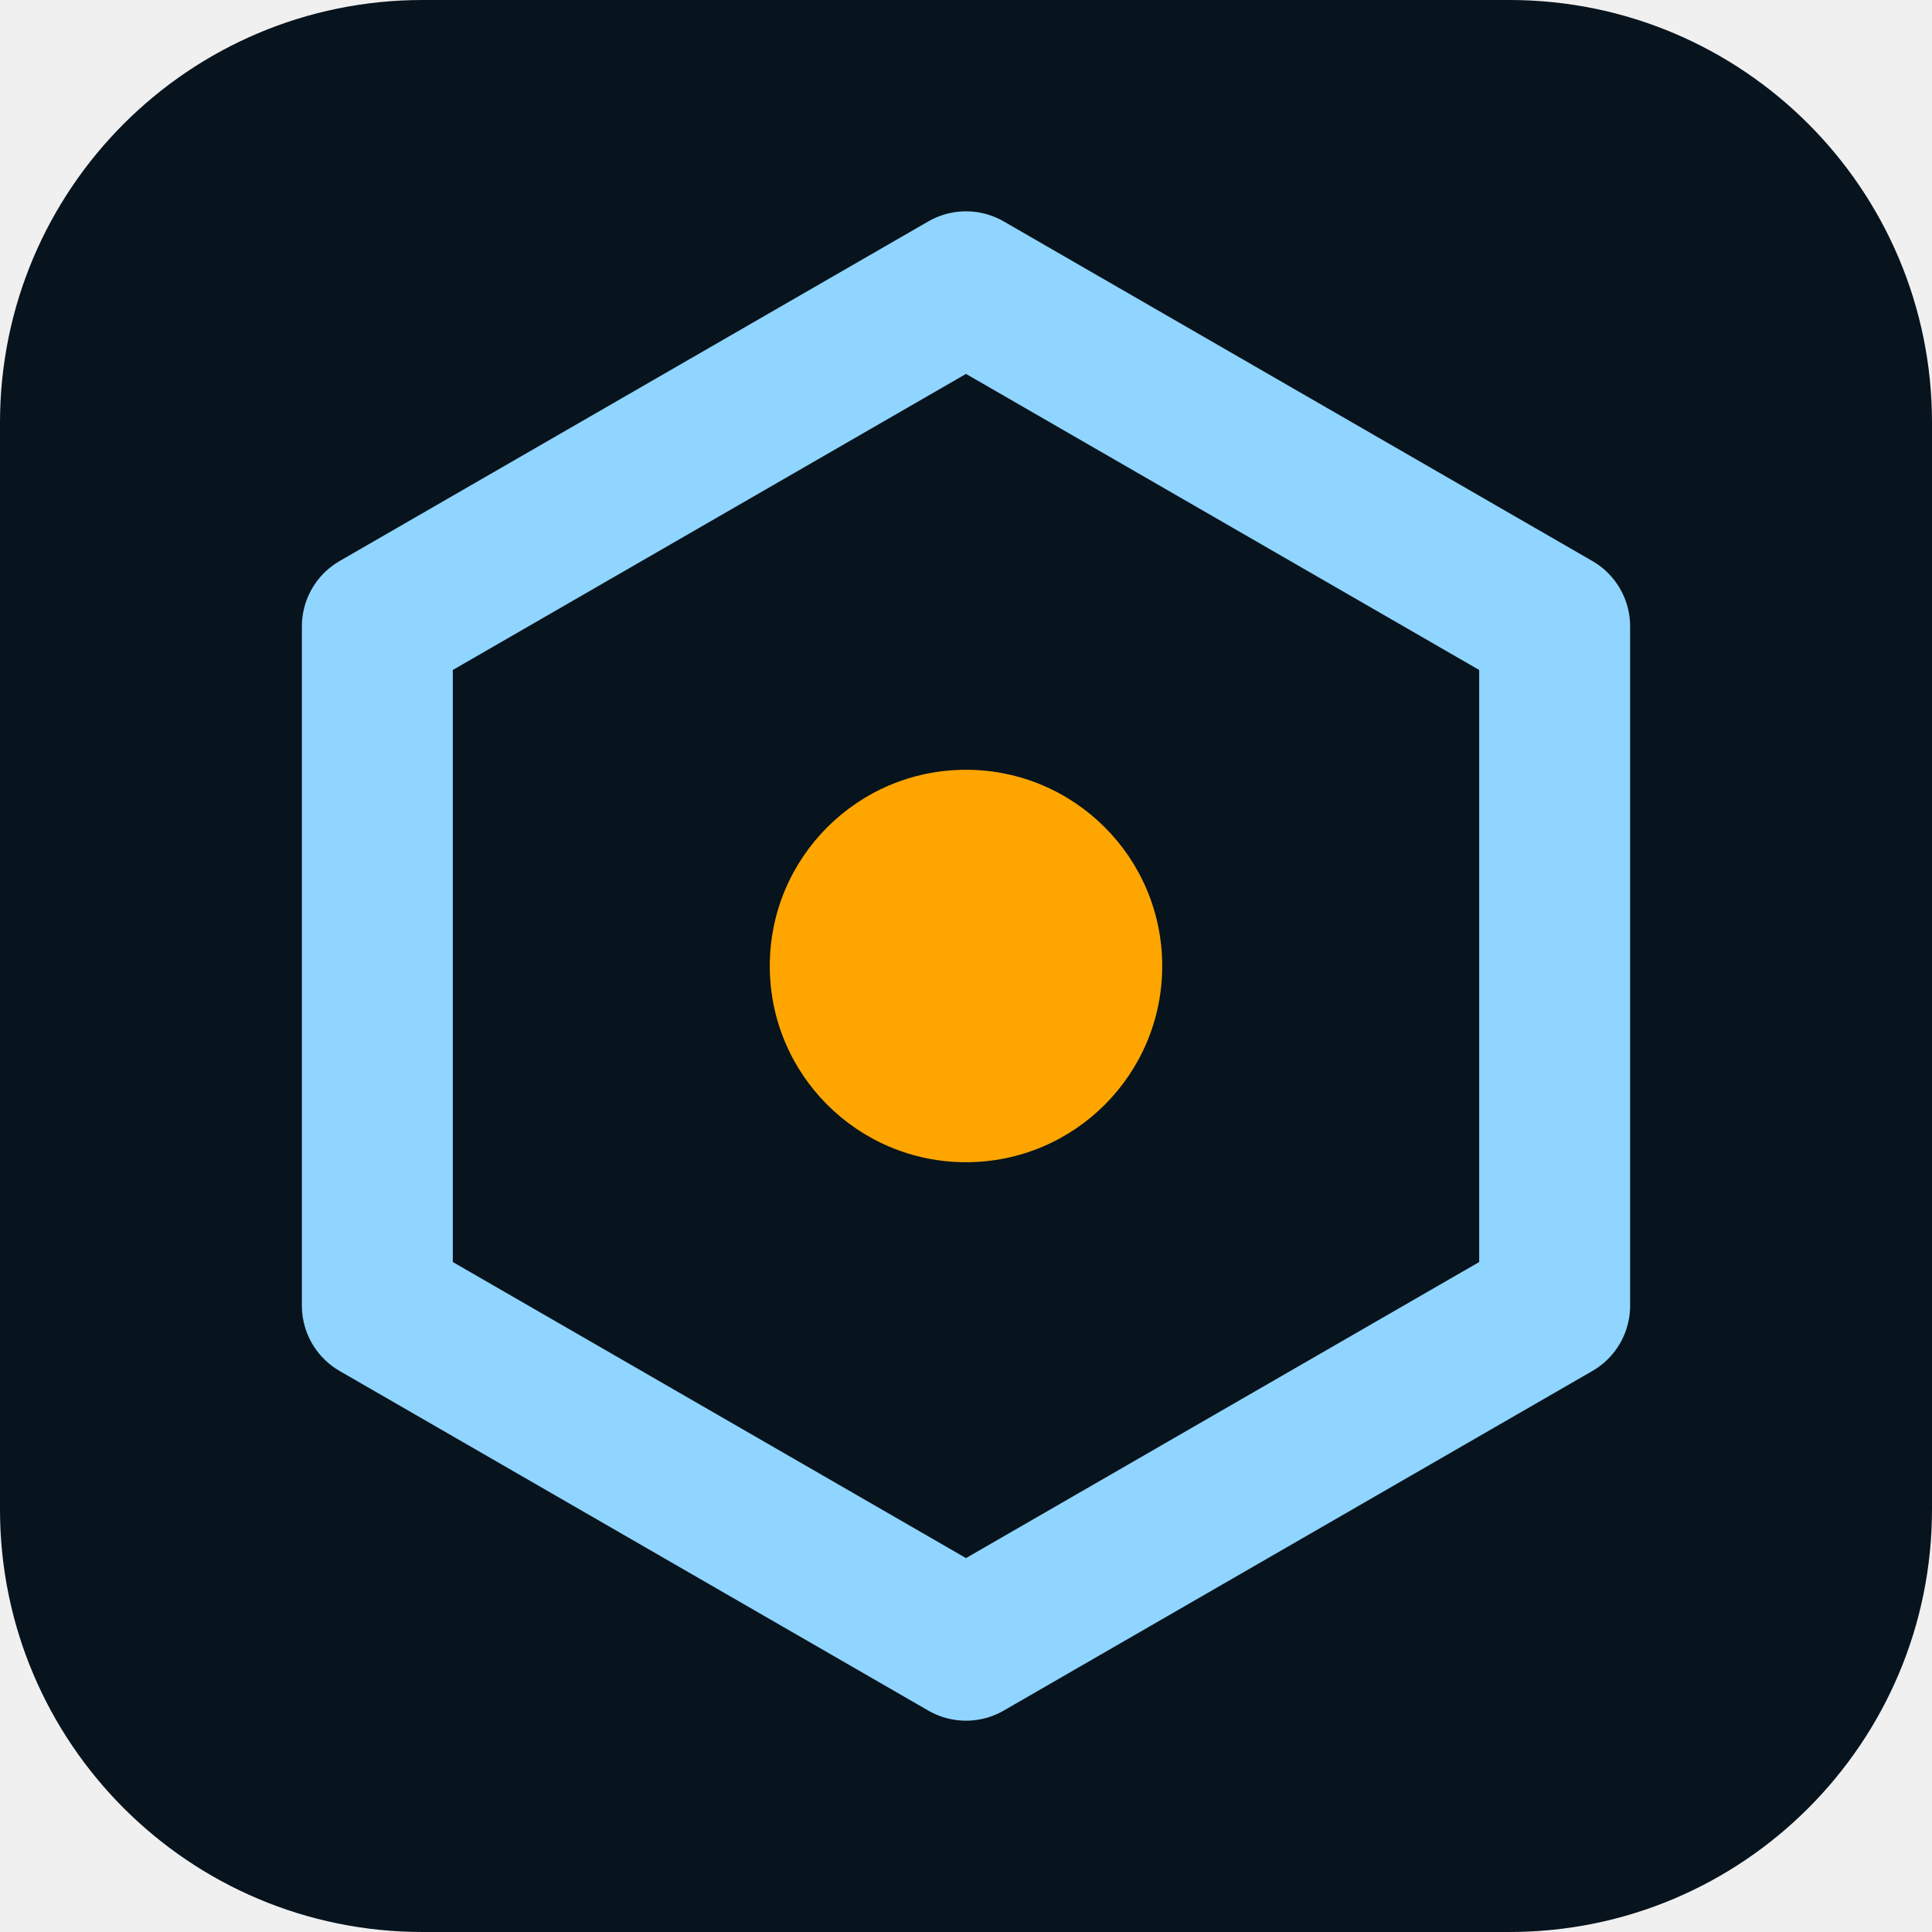
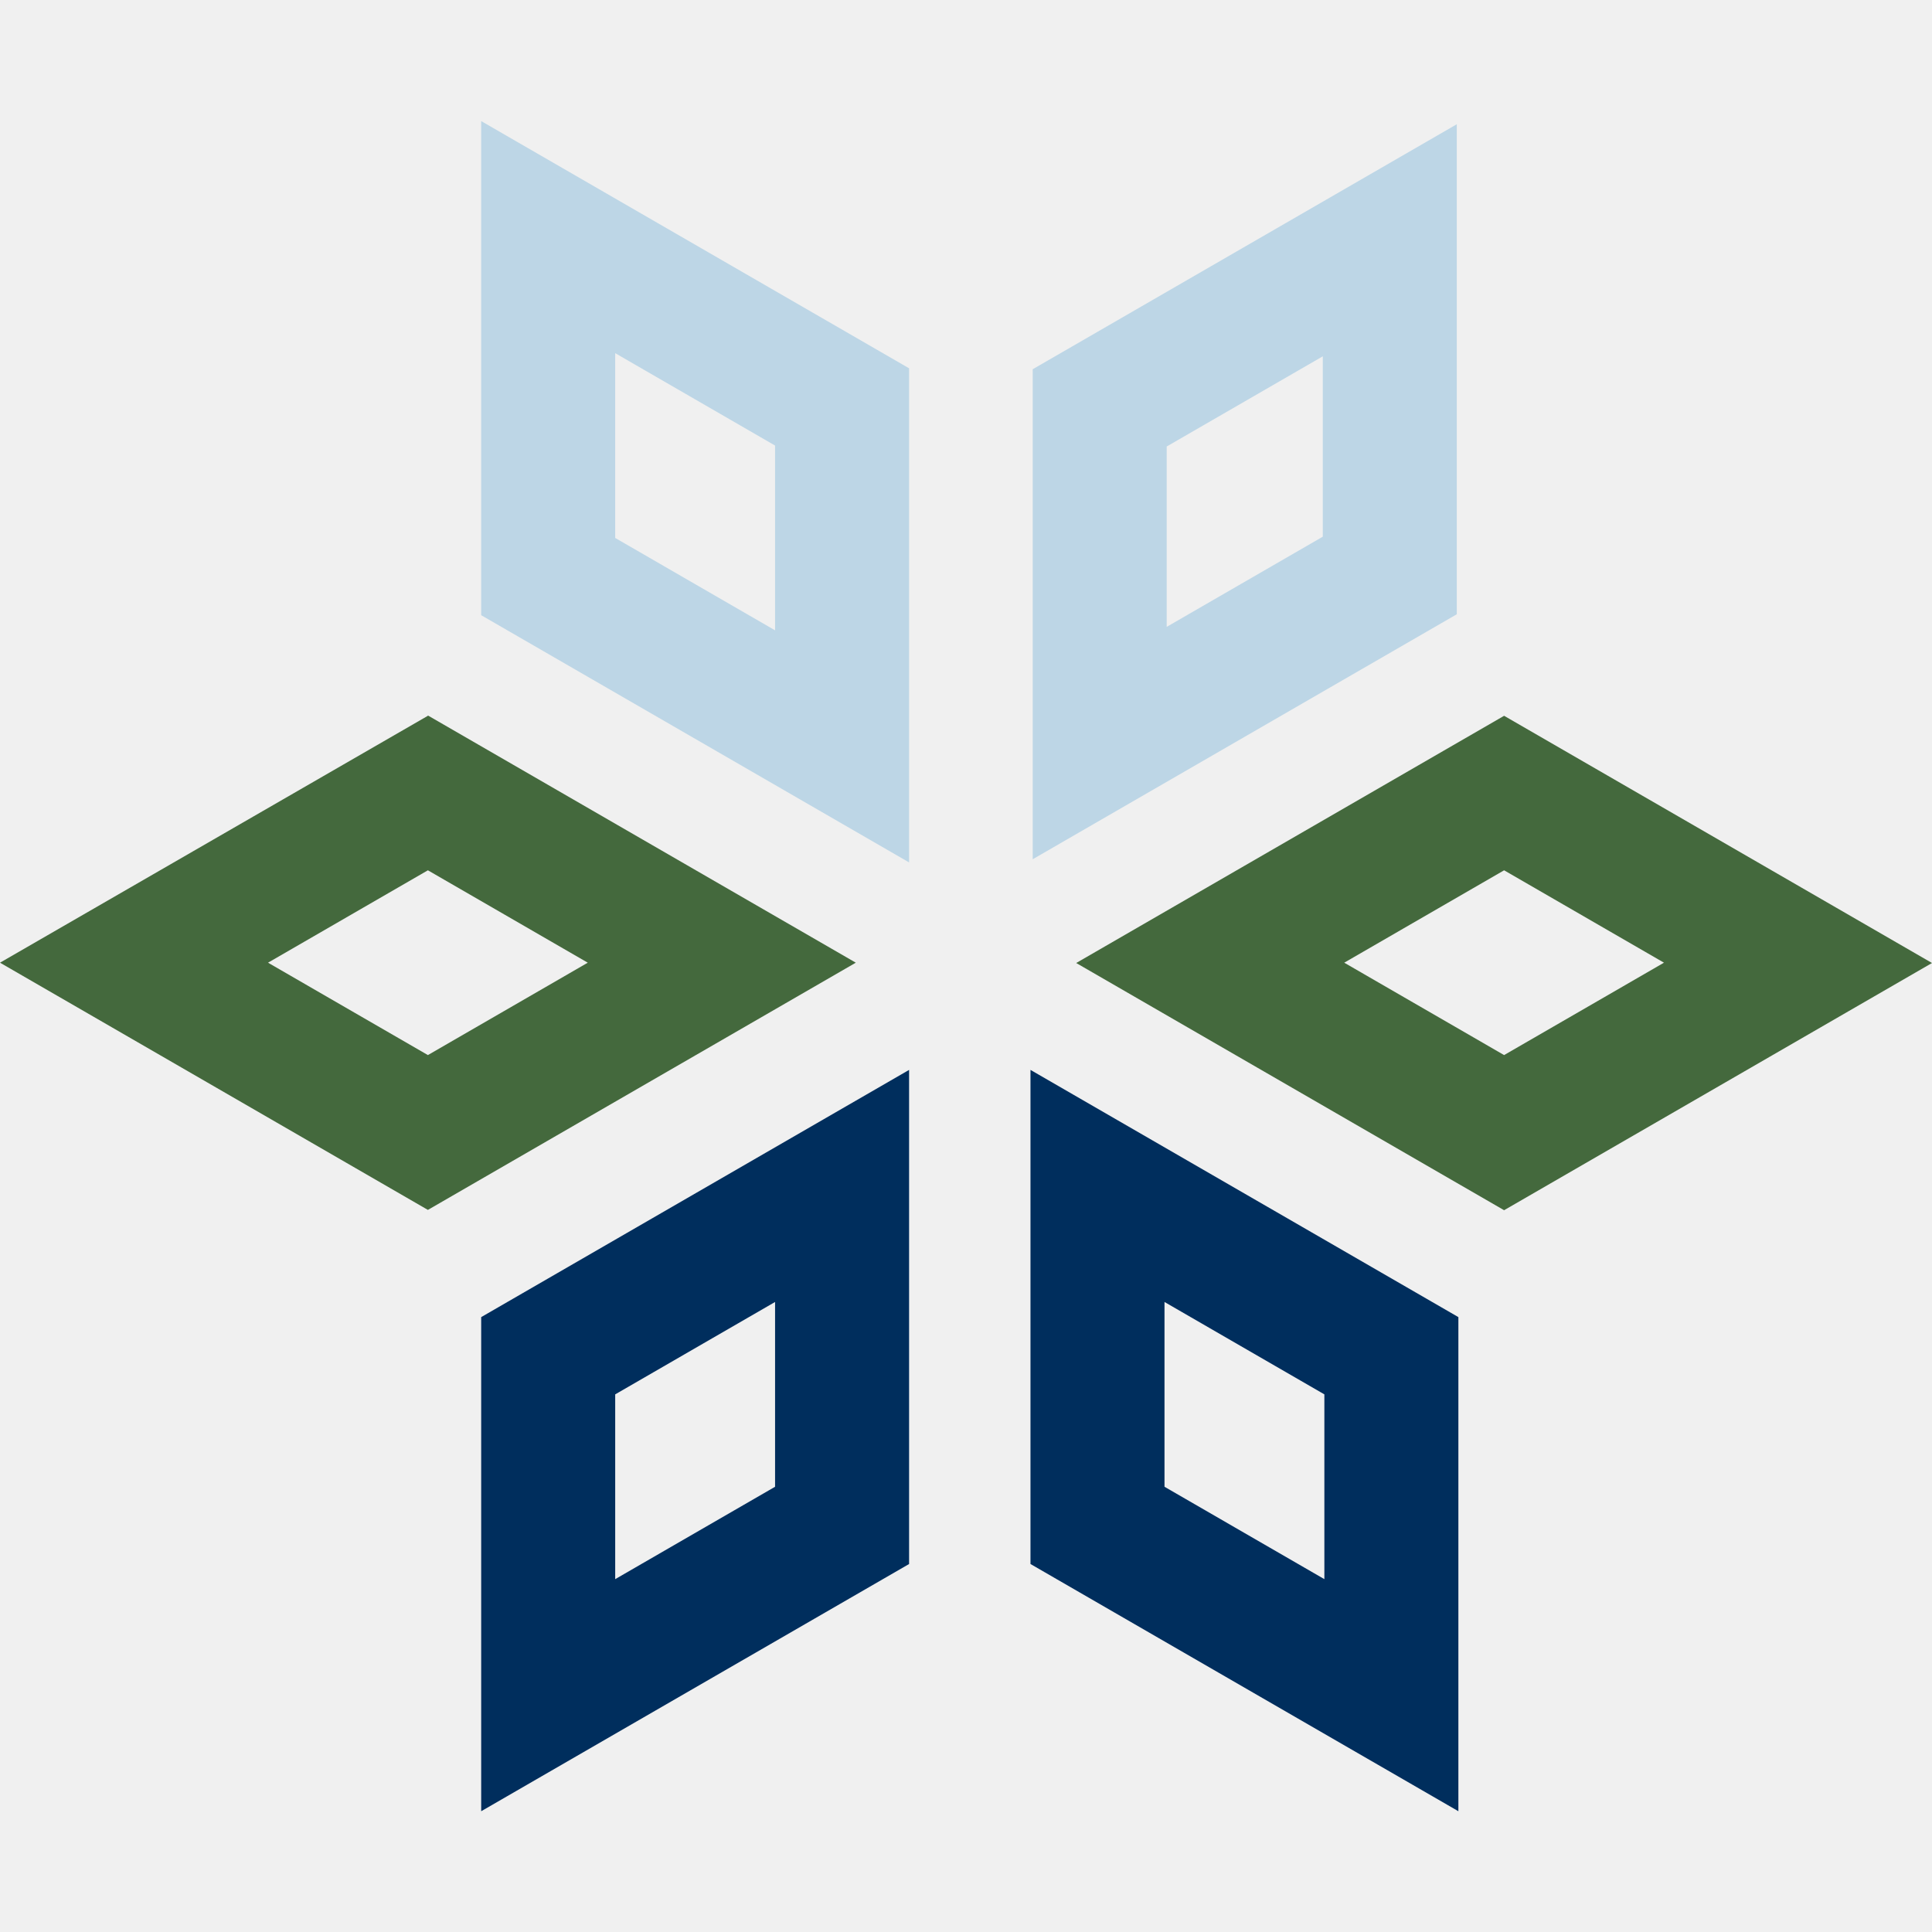
- <svg xmlns="http://www.w3.org/2000/svg" viewBox="0 0 64 64">
-   <rect width="64" height="64" rx="14" fill="#07131d" />
-   <path d="M32 9.5 51.5 20.75v22.5L32 54.5 12.5 43.25v-22.5Z" fill="none" stroke="#8fd5ff" stroke-width="5" stroke-linejoin="round" />
-   <circle cx="32" cy="32" r="6.5" fill="#ffa500" />
+ <svg xmlns="http://www.w3.org/2000/svg" version="1.1" width="1000" height="1000">
+   <style>
+     #light-icon {
+       display: inline;
+     }
+     #dark-icon {
+       display: none;
+     }
+ 
+     @media (prefers-color-scheme: dark) {
+       #light-icon {
+         display: none;
+       }
+       #dark-icon {
+         display: inline;
+       }
+     }
+   </style>
+   <g id="light-icon">
+     <svg version="1.1" width="1000" height="1000">
+       <g>
+         <g transform="matrix(16.3212,0,0,16.3212,-5.684341886080802e-14,62.67341)">
+           <svg version="1.1" width="61.27" height="53.59">
+             <svg id="Layer_2" data-name="Layer 2" viewBox="0 0 61.27 53.59">
+               <defs>
+                 <style>
+       .cls-1 {
+         fill: #bdd6e6;
+       }
+ 
+       .cls-2 {
+         fill: #44693d;
+       }
+ 
+       .cls-3 {
+         fill: #002e5d;
+       }
+     </style>
+               </defs>
+               <g id="Layer_1-2" data-name="Layer 1">
+                 <path class="cls-1" d="M19.51,7.36l5.07,2.93v5.86l-5.07-2.93v-5.86M15.26,0v15.67l13.57,7.84V7.84L15.26,0h0Z" />
+                 <path class="cls-2" d="M13.57,23.76l5.07,2.93-5.07,2.93-5.07-2.93,5.07-2.93M13.57,18.86L0,26.69l13.57,7.84,13.57-7.84-13.57-7.84h0Z" />
+                 <path class="cls-2" d="M47.7,23.76l5.07,2.93-5.07,2.93-5.07-2.93,5.07-2.93M47.7,18.86l-13.57,7.84,13.57,7.84,13.57-7.84-13.57-7.84h0Z" />
+                 <path class="cls-3" d="M36.93,37.45l5.07,2.93v5.86l-5.07-2.93v-5.86M32.68,30.09v15.67l13.57,7.84v-15.67l-13.57-7.84h0Z" />
+                 <path class="cls-1" d="M41.95,7.46v5.72l-4.95,2.86v-5.72l4.95-2.86M46.2.1l-13.45,7.77v15.54l13.45-7.77V.1h0Z" />
+                 <path class="cls-3" d="M24.58,37.45v5.86l-5.07,2.93v-5.86l5.07-2.93M28.83,30.09l-13.57,7.84v15.67l13.57-7.84v-15.67h0Z" />
+               </g>
+             </svg>
+           </svg>
+         </g>
+       </g>
+     </svg>
+   </g>
+   <g id="dark-icon">
+     <svg version="1.1" width="1000" height="1000">
+       <g clip-path="url(#SvgjsClipPath1027)">
+         <rect width="1000" height="1000" fill="#ffffff" />
+         <g transform="matrix(16.3212,0,0,16.3212,-5.684341886080802e-14,62.67341)">
+           <svg version="1.1" width="61.27" height="53.59">
+             <svg id="Layer_2" data-name="Layer 2" viewBox="0 0 61.27 53.59">
+               <defs>
+                 <style>
+       .cls-1 {
+         fill: #bdd6e6;
+       }
+ 
+       .cls-2 {
+         fill: #44693d;
+       }
+ 
+       .cls-3 {
+         fill: #002e5d;
+       }
+     </style>
+                 <clipPath id="SvgjsClipPath1027">
+                   <rect width="1000" height="1000" x="0" y="0" rx="200" ry="200" />
+                 </clipPath>
+               </defs>
+               <g id="Layer_1-2" data-name="Layer 1">
+                 <path class="cls-1" d="M19.51,7.36l5.07,2.93v5.86l-5.07-2.93v-5.86M15.26,0v15.67l13.57,7.84V7.84L15.26,0h0Z" />
+                 <path class="cls-2" d="M13.57,23.76l5.07,2.93-5.07,2.93-5.07-2.93,5.07-2.93M13.57,18.86L0,26.69l13.57,7.84,13.57-7.84-13.57-7.84h0Z" />
+                 <path class="cls-2" d="M47.7,23.76l5.07,2.93-5.07,2.93-5.07-2.93,5.07-2.93M47.7,18.86l-13.57,7.84,13.57,7.84,13.57-7.84-13.57-7.84h0Z" />
+                 <path class="cls-3" d="M36.93,37.45l5.07,2.93v5.86l-5.07-2.93v-5.86M32.68,30.09v15.67l13.57,7.84v-15.67l-13.57-7.84h0Z" />
+                 <path class="cls-1" d="M41.95,7.46v5.72l-4.95,2.86v-5.72l4.95-2.86M46.2.1l-13.45,7.77v15.54l13.45-7.77V.1h0Z" />
+                 <path class="cls-3" d="M24.58,37.45v5.86l-5.07,2.93v-5.86l5.07-2.93M28.83,30.09l-13.57,7.84v15.67l13.57-7.84v-15.67h0Z" />
+               </g>
+             </svg>
+           </svg>
+         </g>
+       </g>
+     </svg>
+   </g>
</svg>
